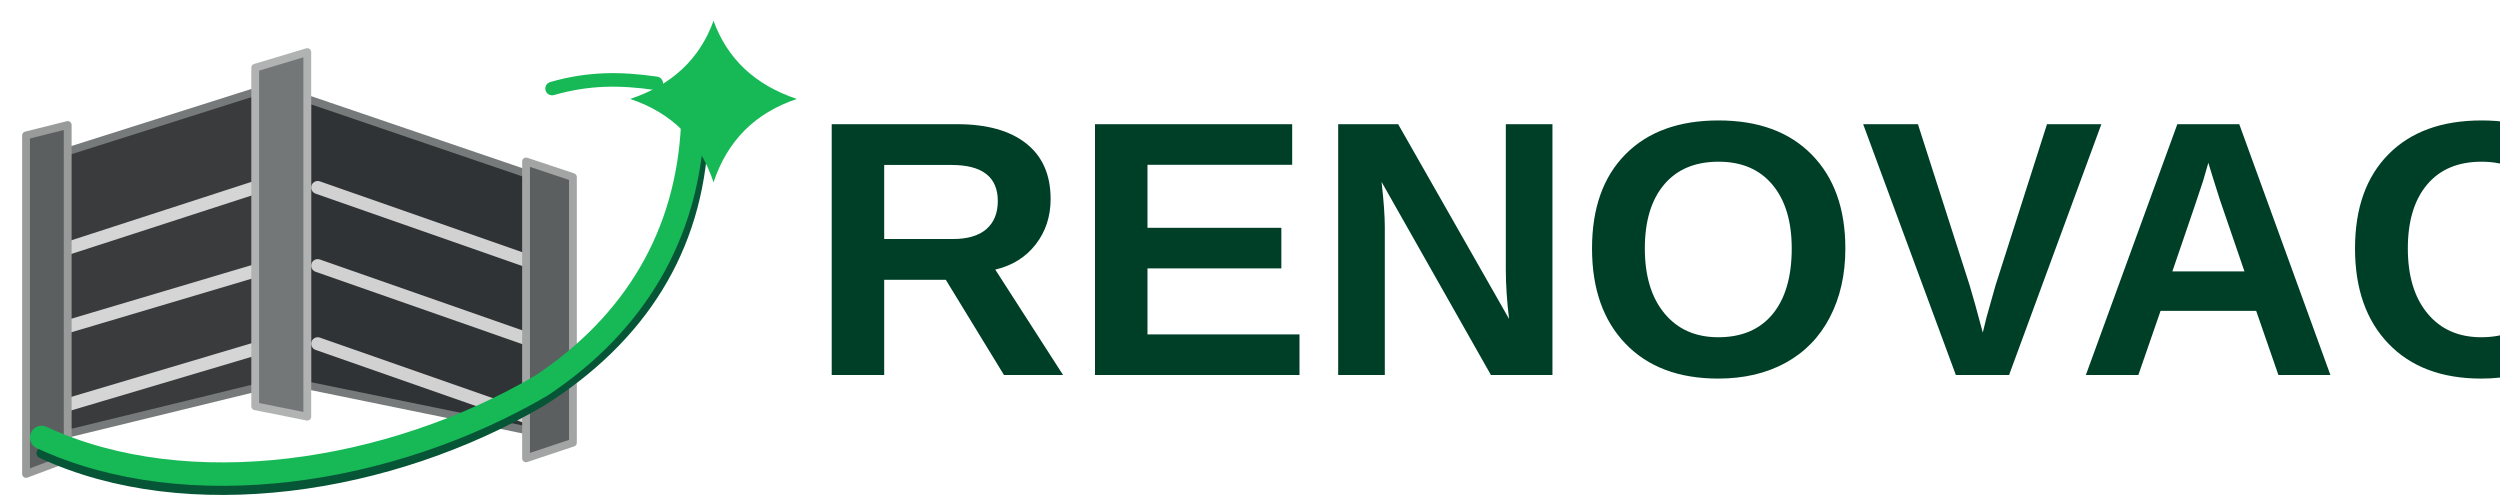
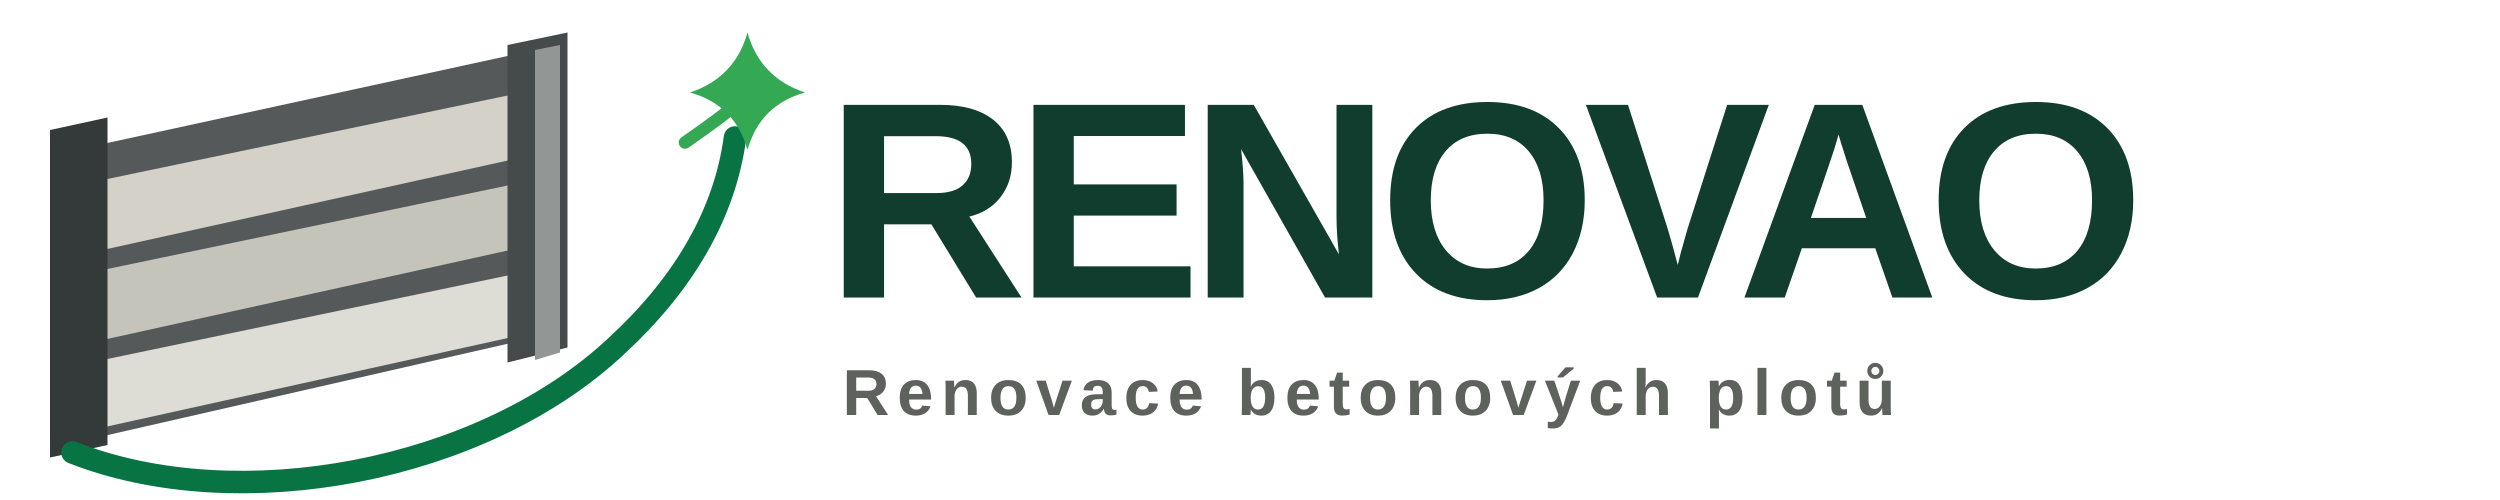
- <svg xmlns="http://www.w3.org/2000/svg" viewBox="0 0 480 96" role="img" aria-labelledby="renovaoTitle">
+ <svg xmlns="http://www.w3.org/2000/svg" viewBox="0 0 1000 200" role="img" aria-labelledby="title desc">
  <g stroke-linejoin="round" stroke-linecap="round">
-     <path d="M10 30 51 17v57L10 84Z" fill="#393b3d" stroke="#777a7b" stroke-width="1.5" />
-     <path d="m59 19 44 15v49L59 74Z" fill="#303335" stroke="#777a7b" stroke-width="1.5" />
-     <path d="m12 48 37-12M12 63l37-11M12 78l37-11" fill="none" stroke="#d4d5d4" stroke-width="2.5" />
-     <path d="m61 36 40 14M61 51l40 14M61 66l40 14" fill="none" stroke="#d0d1d0" stroke-width="2.5" />
-     <path d="M5 26 13 24v64l-8 3Z" fill="#5c5f60" stroke="#999b9b" stroke-width="1.5" />
-     <path d="m49 13 10-3v70l-10-2Z" fill="#747778" stroke="#b1b3b3" stroke-width="1.5" />
-     <path d="m101 31 9 3v51l-9 3Z" fill="#5c5f60" stroke="#a3a5a5" stroke-width="1.5" />
-     <path d="M8 87c28 13 67 7 96-10 19-12 30-29 31-51" fill="none" stroke="#075537" stroke-width="2" />
-     <path d="M8 84c28 13 67 7 96-10 18-12 28-29 29-50" fill="none" stroke="#16b956" stroke-width="4.5" />
-     <path d="M137 4Q141 15 153 19Q141 23 137 35Q133 23 121 19Q133 15 137 4Z" fill="#16b956" stroke="none" />
-     <path d="M106 17c7-2 13-2 20-1" fill="none" stroke="#16b956" stroke-width="2.6" />
+     <path d="M30 60 214 20v115L30 177Z" fill="#55595a" />
+     <path d="M41 72 204 38v26L41 100Z" fill="#d3d1c8" />
+     <path d="M41 108 204 74v26L41 136Z" fill="#c5c4bb" />
+     <path d="M41 144 204 110v25L41 171Z" fill="#deddd5" />
+     <path d="M20 52 43 47v131l-23 5Z" fill="#34393a" />
+     <path d="m203 18 24-5v126l-24 6Z" fill="#454a4b" />
+     <path d="m214 20 10-2v123l-10 3Z" fill="#929695" />
+     <path d="M29 181c66 26 164 8 218-43 27-25 43-53 47-83" fill="none" stroke="#087443" stroke-width="9" />
+     <path d="M274 57c10-7 17-12 25-19" fill="none" stroke="#34a853" stroke-width="5" />
+     <path d="M299 13q5 18 23 24-18 5-23 23-5-18-23-23 18-6 23-24Z" fill="#34a853" stroke="none" />
  </g>
-   <text x="155" y="72" fill="#003f27" font-family="Arial,Helvetica,sans-serif" font-weight="900" font-size="70" textLength="315" lengthAdjust="spacingAndGlyphs">RENOVAO</text>
+   <text x="330" y="119" fill="#103d2d" font-family="Manrope,Montserrat,Arial,sans-serif" font-size="112" font-weight="800" letter-spacing="-5">RENOVAO</text>
+   <text x="337" y="166" fill="#5d625d" font-family="Manrope,Montserrat,Arial,sans-serif" font-size="26" font-weight="600" letter-spacing="3.1">Renovace betonových plotů</text>
</svg>
